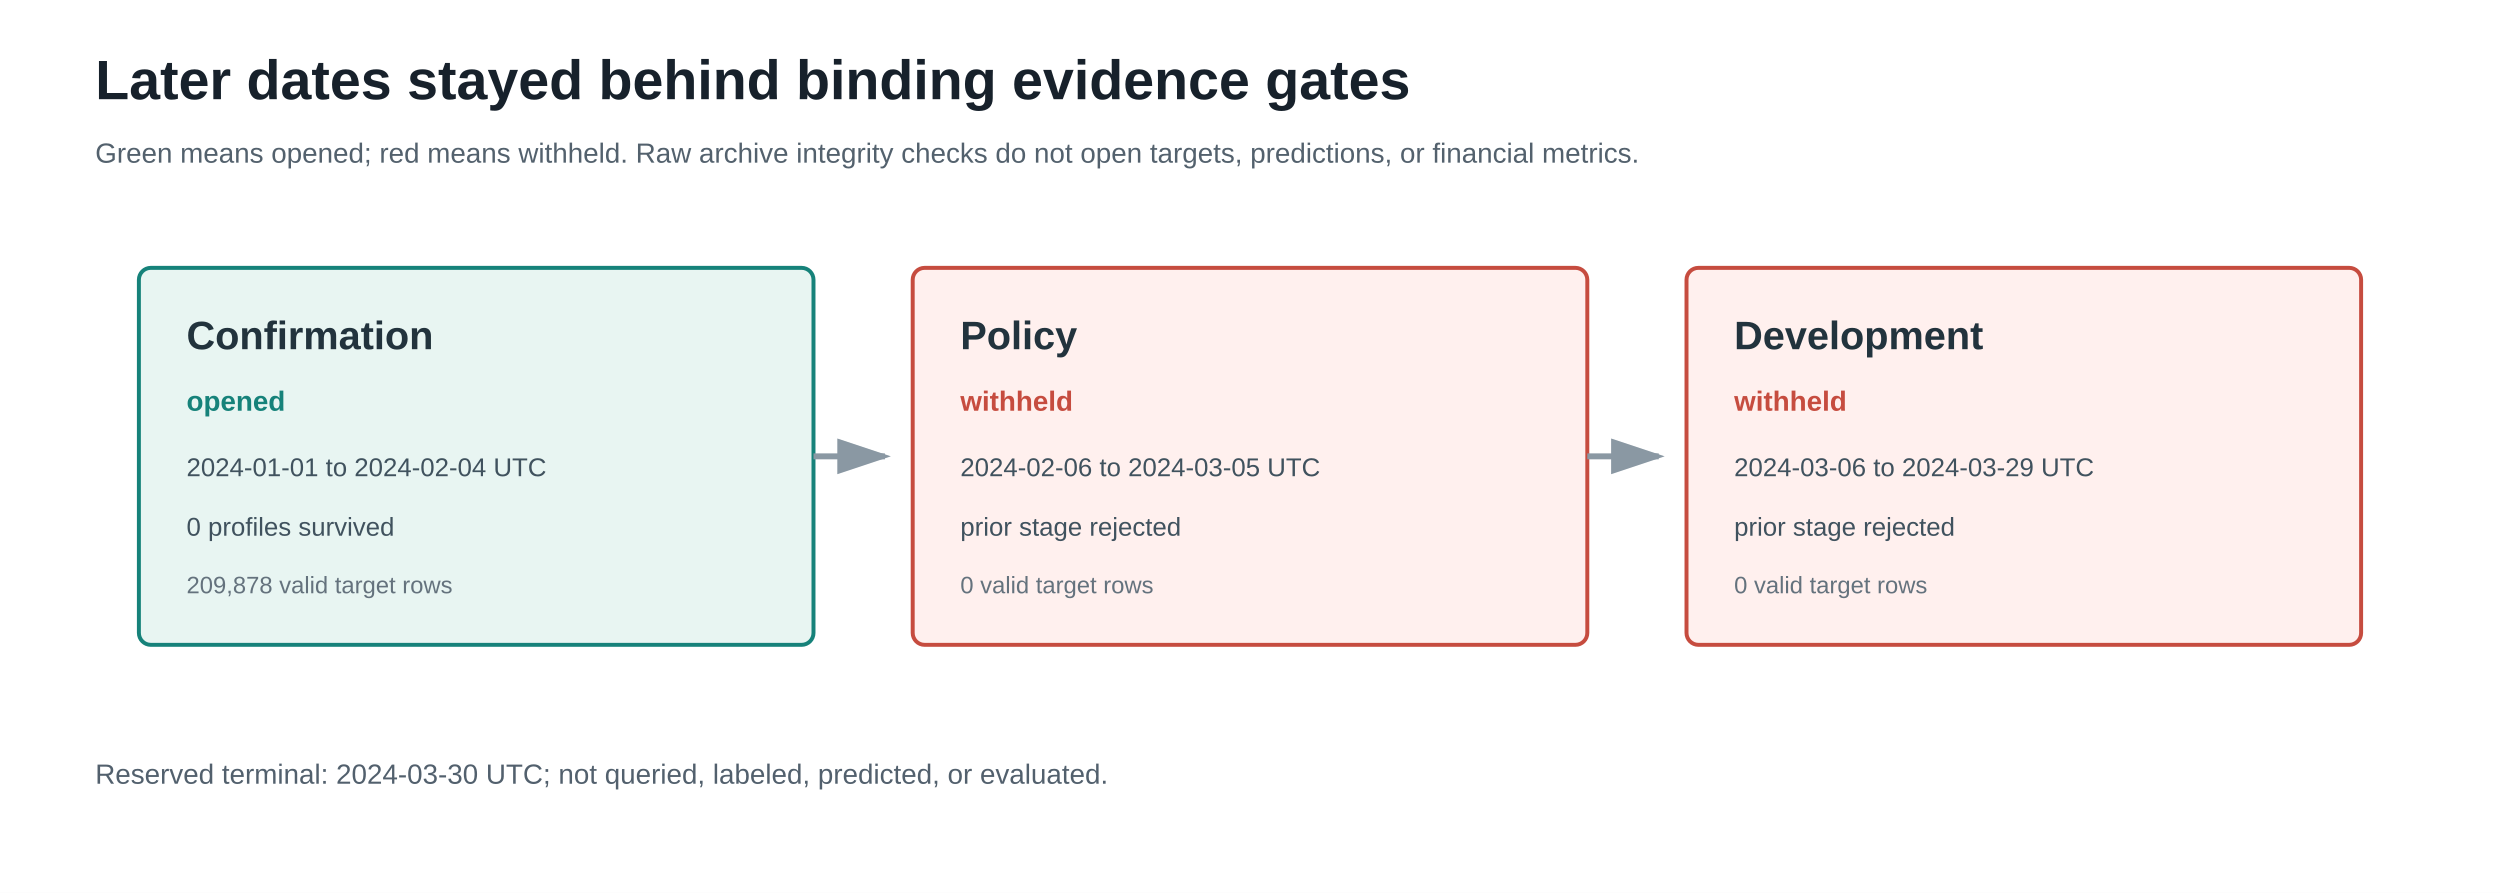
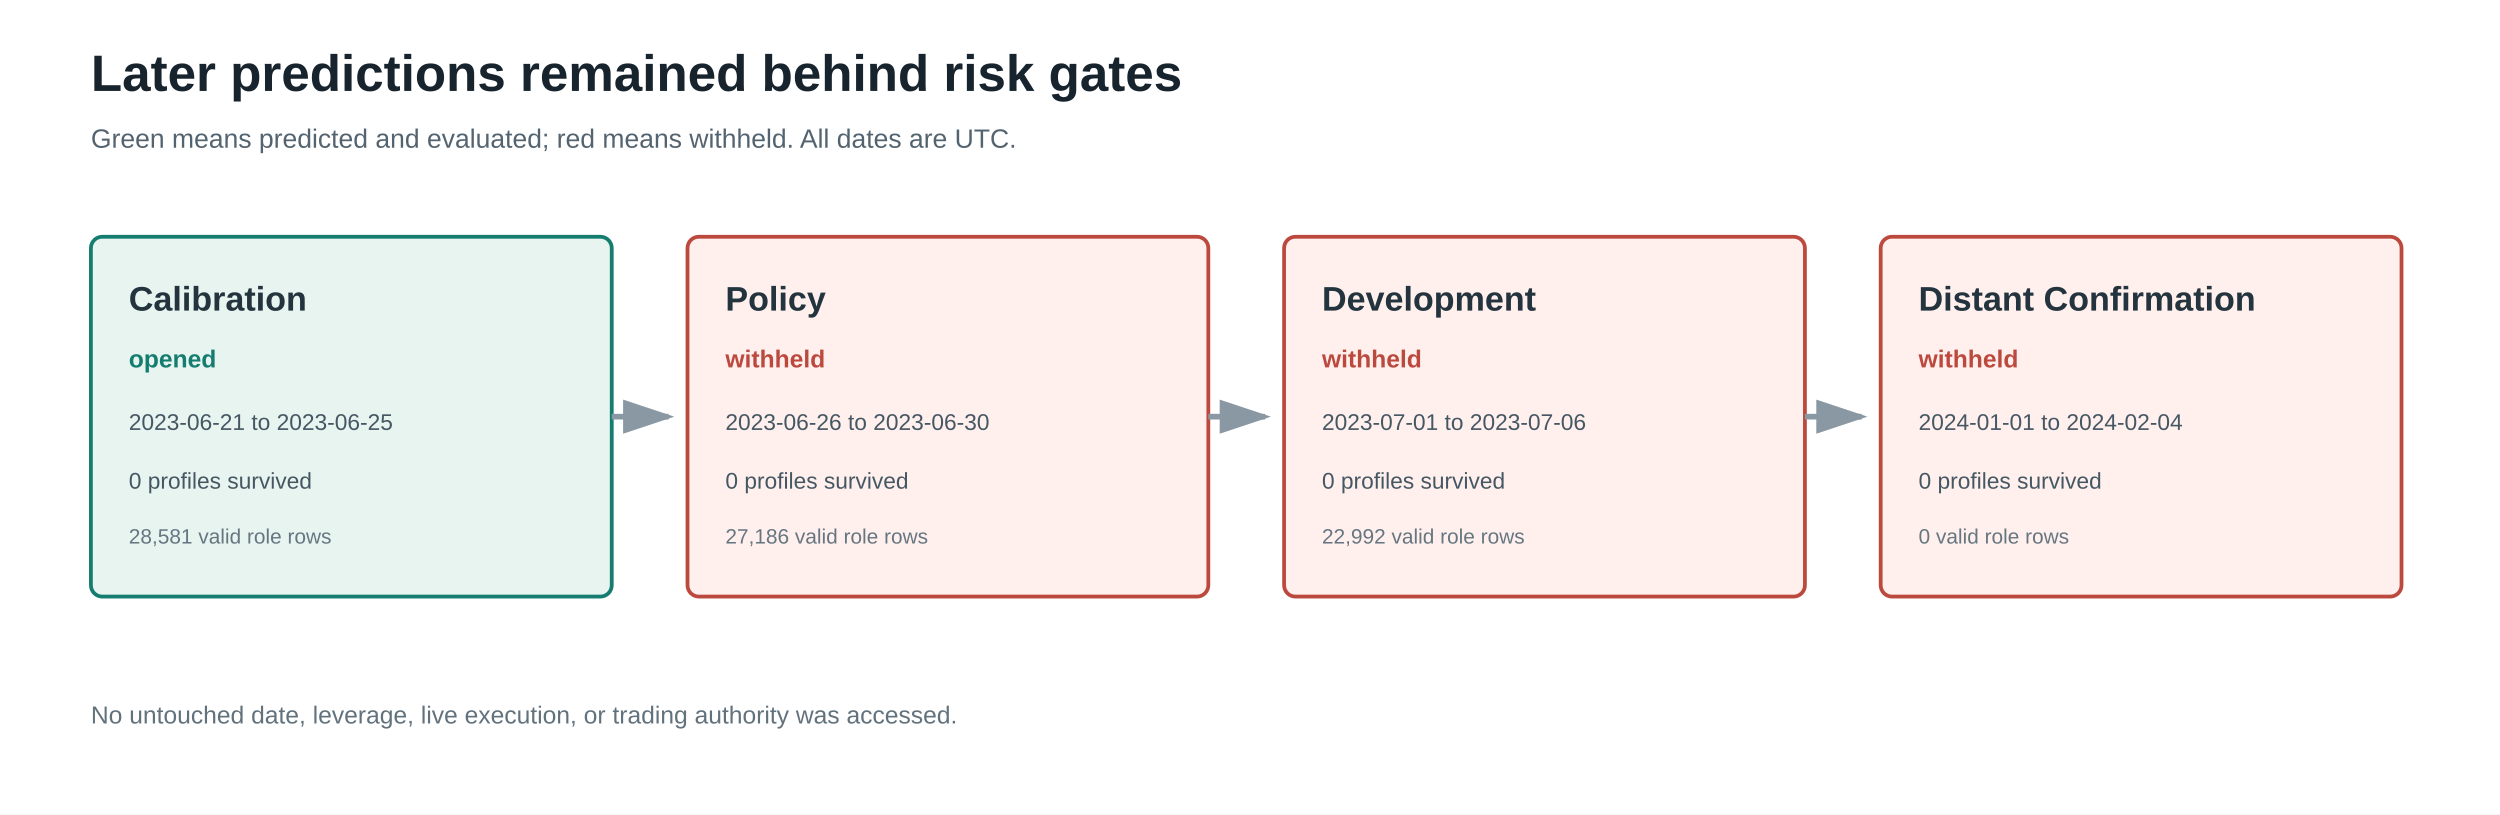
- <svg xmlns="http://www.w3.org/2000/svg" width="1260" height="450" viewBox="0 0 1260 450" role="img" aria-labelledby="title desc">
+ <svg xmlns="http://www.w3.org/2000/svg" width="1320" height="430" viewBox="0 0 1320 430" role="img" aria-labelledby="title desc">
  <rect width="100%" height="100%" fill="#ffffff" />
+   <text x="48" y="48" font-family="Segoe UI, Arial, sans-serif" font-size="27" font-weight="700" fill="#18242d">Later predictions remained behind risk gates</text>
+   <text x="48" y="78" font-family="Segoe UI, Arial, sans-serif" font-size="14" fill="#53636f">Green means predicted and evaluated; red means withheld. All dates are UTC.</text>
  <defs>
    <marker id="arrow" markerWidth="10" markerHeight="10" refX="8" refY="3" orient="auto">
-       <path d="M0,0 L0,6 L9,3 z" fill="#8a98a3" />
+       <path d="M0,0 L0,6 L9,3 z" fill="#8998a3" />
    </marker>
  </defs>
-   <text x="48" y="50" font-family="Segoe UI, Arial, sans-serif" font-size="28" font-weight="700" fill="#17212b">Later dates stayed behind binding evidence gates</text>
-   <text x="48" y="82" font-family="Segoe UI, Arial, sans-serif" font-size="14" fill="#53616d">Green means opened; red means withheld. Raw archive integrity checks do not open targets, predictions, or financial metrics.</text>
-   <rect x="70" y="135" width="340" height="190" rx="6" fill="#e8f5f2" stroke="#16827a" stroke-width="2" />
-   <text x="94" y="176" font-family="Segoe UI, Arial, sans-serif" font-size="20" font-weight="700" fill="#22333d">Confirmation</text>
-   <text x="94" y="207" font-family="Segoe UI, Arial, sans-serif" font-size="14" font-weight="700" fill="#16827a">opened</text>
-   <text x="94" y="240" font-family="Segoe UI, Arial, sans-serif" font-size="13" fill="#40525e">2024-01-01 to 2024-02-04 UTC</text>
-   <text x="94" y="270" font-family="Segoe UI, Arial, sans-serif" font-size="13" fill="#40525e">0 profiles survived</text>
-   <text x="94" y="299" font-family="Segoe UI, Arial, sans-serif" font-size="12" fill="#64727d">209,878 valid target rows</text>
-   <path d="M 410 230 L 446 230" stroke="#8a98a3" stroke-width="3" marker-end="url(#arrow)" />
-   <rect x="460" y="135" width="340" height="190" rx="6" fill="#fff0ee" stroke="#c64c3f" stroke-width="2" />
-   <text x="484" y="176" font-family="Segoe UI, Arial, sans-serif" font-size="20" font-weight="700" fill="#22333d">Policy</text>
-   <text x="484" y="207" font-family="Segoe UI, Arial, sans-serif" font-size="14" font-weight="700" fill="#c64c3f">withheld</text>
-   <text x="484" y="240" font-family="Segoe UI, Arial, sans-serif" font-size="13" fill="#40525e">2024-02-06 to 2024-03-05 UTC</text>
-   <text x="484" y="270" font-family="Segoe UI, Arial, sans-serif" font-size="13" fill="#40525e">prior stage rejected</text>
-   <text x="484" y="299" font-family="Segoe UI, Arial, sans-serif" font-size="12" fill="#64727d">0 valid target rows</text>
-   <path d="M 800 230 L 836 230" stroke="#8a98a3" stroke-width="3" marker-end="url(#arrow)" />
-   <rect x="850" y="135" width="340" height="190" rx="6" fill="#fff0ee" stroke="#c64c3f" stroke-width="2" />
-   <text x="874" y="176" font-family="Segoe UI, Arial, sans-serif" font-size="20" font-weight="700" fill="#22333d">Development</text>
-   <text x="874" y="207" font-family="Segoe UI, Arial, sans-serif" font-size="14" font-weight="700" fill="#c64c3f">withheld</text>
-   <text x="874" y="240" font-family="Segoe UI, Arial, sans-serif" font-size="13" fill="#40525e">2024-03-06 to 2024-03-29 UTC</text>
-   <text x="874" y="270" font-family="Segoe UI, Arial, sans-serif" font-size="13" fill="#40525e">prior stage rejected</text>
-   <text x="874" y="299" font-family="Segoe UI, Arial, sans-serif" font-size="12" fill="#64727d">0 valid target rows</text>
-   <text x="48" y="395" font-family="Segoe UI, Arial, sans-serif" font-size="14" fill="#52606d">Reserved terminal: 2024-03-30 UTC; not queried, labeled, predicted, or evaluated.</text>
+   <rect x="48" y="125" width="275" height="190" rx="6" fill="#e7f4ef" stroke="#147d70" stroke-width="2" />
+   <text x="68" y="164" font-family="Segoe UI, Arial, sans-serif" font-size="18" font-weight="700" fill="#24343e">Calibration</text>
+   <text x="68" y="194" font-family="Segoe UI, Arial, sans-serif" font-size="13" font-weight="700" fill="#147d70">opened</text>
+   <text x="68" y="227" font-family="Segoe UI, Arial, sans-serif" font-size="12" fill="#455763">2023-06-21 to 2023-06-25</text>
+   <text x="68" y="258" font-family="Segoe UI, Arial, sans-serif" font-size="12" fill="#455763">0 profiles survived</text>
+   <text x="68" y="287" font-family="Segoe UI, Arial, sans-serif" font-size="11" fill="#667681">28,581 valid role rows</text>
+   <path d="M 323 220 L 353 220" stroke="#8998a3" stroke-width="3" marker-end="url(#arrow)" />
+   <rect x="363" y="125" width="275" height="190" rx="6" fill="#fff0ed" stroke="#bc493e" stroke-width="2" />
+   <text x="383" y="164" font-family="Segoe UI, Arial, sans-serif" font-size="18" font-weight="700" fill="#24343e">Policy</text>
+   <text x="383" y="194" font-family="Segoe UI, Arial, sans-serif" font-size="13" font-weight="700" fill="#bc493e">withheld</text>
+   <text x="383" y="227" font-family="Segoe UI, Arial, sans-serif" font-size="12" fill="#455763">2023-06-26 to 2023-06-30</text>
+   <text x="383" y="258" font-family="Segoe UI, Arial, sans-serif" font-size="12" fill="#455763">0 profiles survived</text>
+   <text x="383" y="287" font-family="Segoe UI, Arial, sans-serif" font-size="11" fill="#667681">27,186 valid role rows</text>
+   <path d="M 638 220 L 668 220" stroke="#8998a3" stroke-width="3" marker-end="url(#arrow)" />
+   <rect x="678" y="125" width="275" height="190" rx="6" fill="#fff0ed" stroke="#bc493e" stroke-width="2" />
+   <text x="698" y="164" font-family="Segoe UI, Arial, sans-serif" font-size="18" font-weight="700" fill="#24343e">Development</text>
+   <text x="698" y="194" font-family="Segoe UI, Arial, sans-serif" font-size="13" font-weight="700" fill="#bc493e">withheld</text>
+   <text x="698" y="227" font-family="Segoe UI, Arial, sans-serif" font-size="12" fill="#455763">2023-07-01 to 2023-07-06</text>
+   <text x="698" y="258" font-family="Segoe UI, Arial, sans-serif" font-size="12" fill="#455763">0 profiles survived</text>
+   <text x="698" y="287" font-family="Segoe UI, Arial, sans-serif" font-size="11" fill="#667681">22,992 valid role rows</text>
+   <path d="M 953 220 L 983 220" stroke="#8998a3" stroke-width="3" marker-end="url(#arrow)" />
+   <rect x="993" y="125" width="275" height="190" rx="6" fill="#fff0ed" stroke="#bc493e" stroke-width="2" />
+   <text x="1013" y="164" font-family="Segoe UI, Arial, sans-serif" font-size="18" font-weight="700" fill="#24343e">Distant Confirmation</text>
+   <text x="1013" y="194" font-family="Segoe UI, Arial, sans-serif" font-size="13" font-weight="700" fill="#bc493e">withheld</text>
+   <text x="1013" y="227" font-family="Segoe UI, Arial, sans-serif" font-size="12" fill="#455763">2024-01-01 to 2024-02-04</text>
+   <text x="1013" y="258" font-family="Segoe UI, Arial, sans-serif" font-size="12" fill="#455763">0 profiles survived</text>
+   <text x="1013" y="287" font-family="Segoe UI, Arial, sans-serif" font-size="11" fill="#667681">0 valid role rows</text>
+   <text x="48" y="382" font-family="Segoe UI, Arial, sans-serif" font-size="13" fill="#62727d">No untouched date, leverage, live execution, or trading authority was accessed.</text>
</svg>
